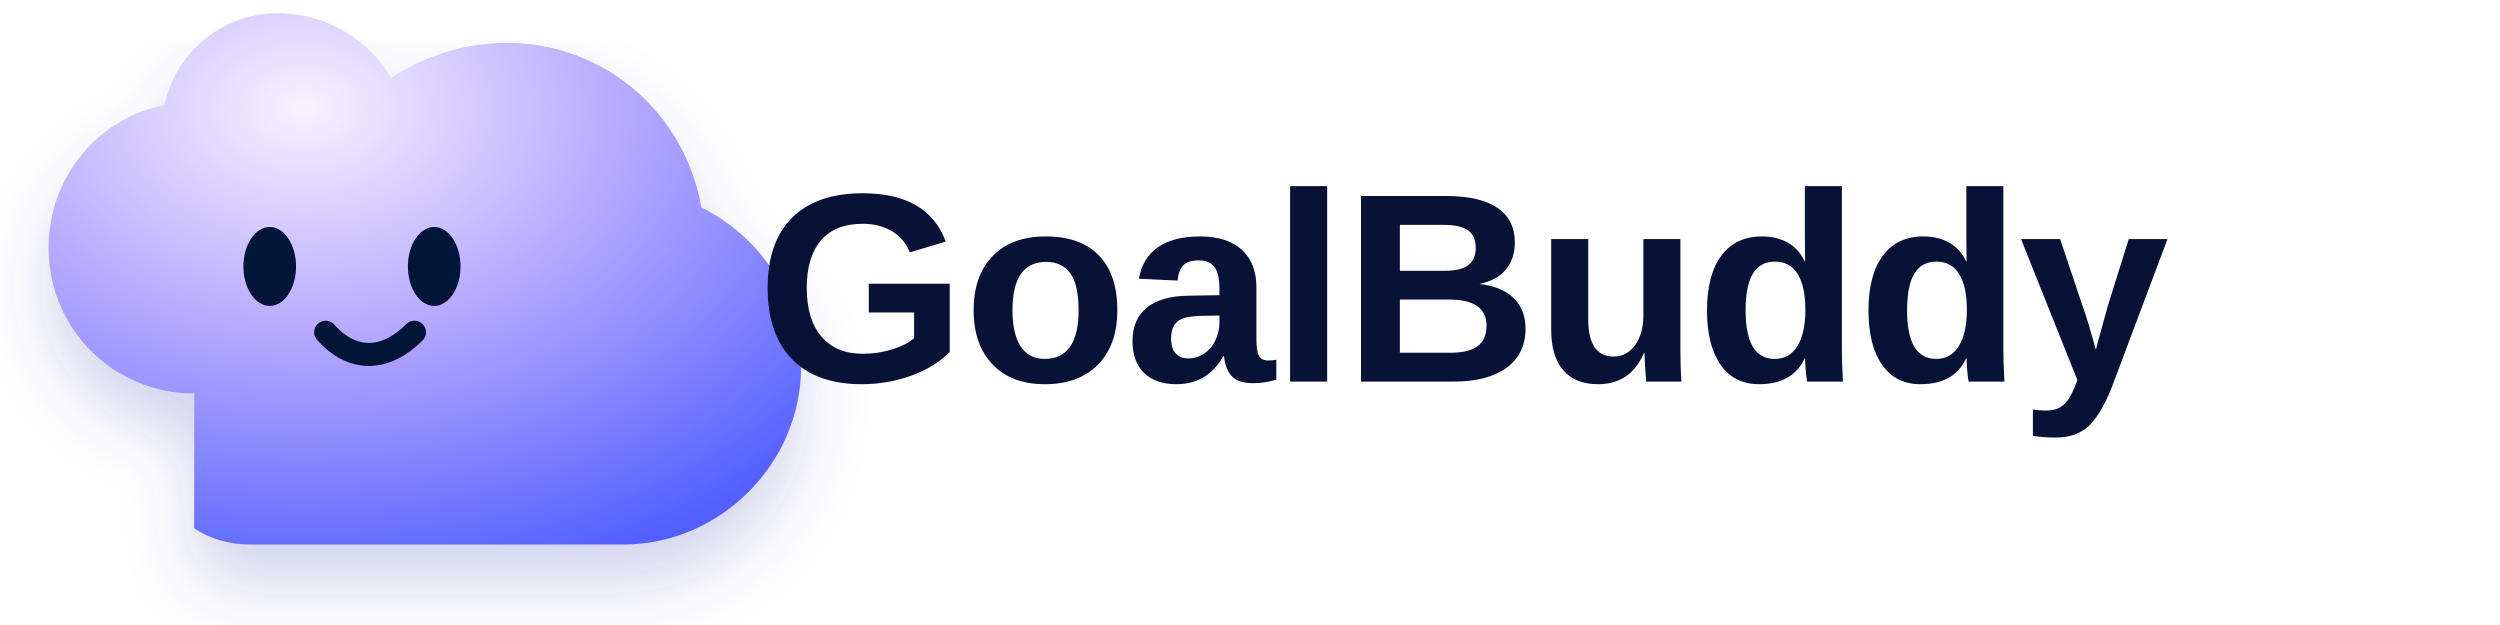
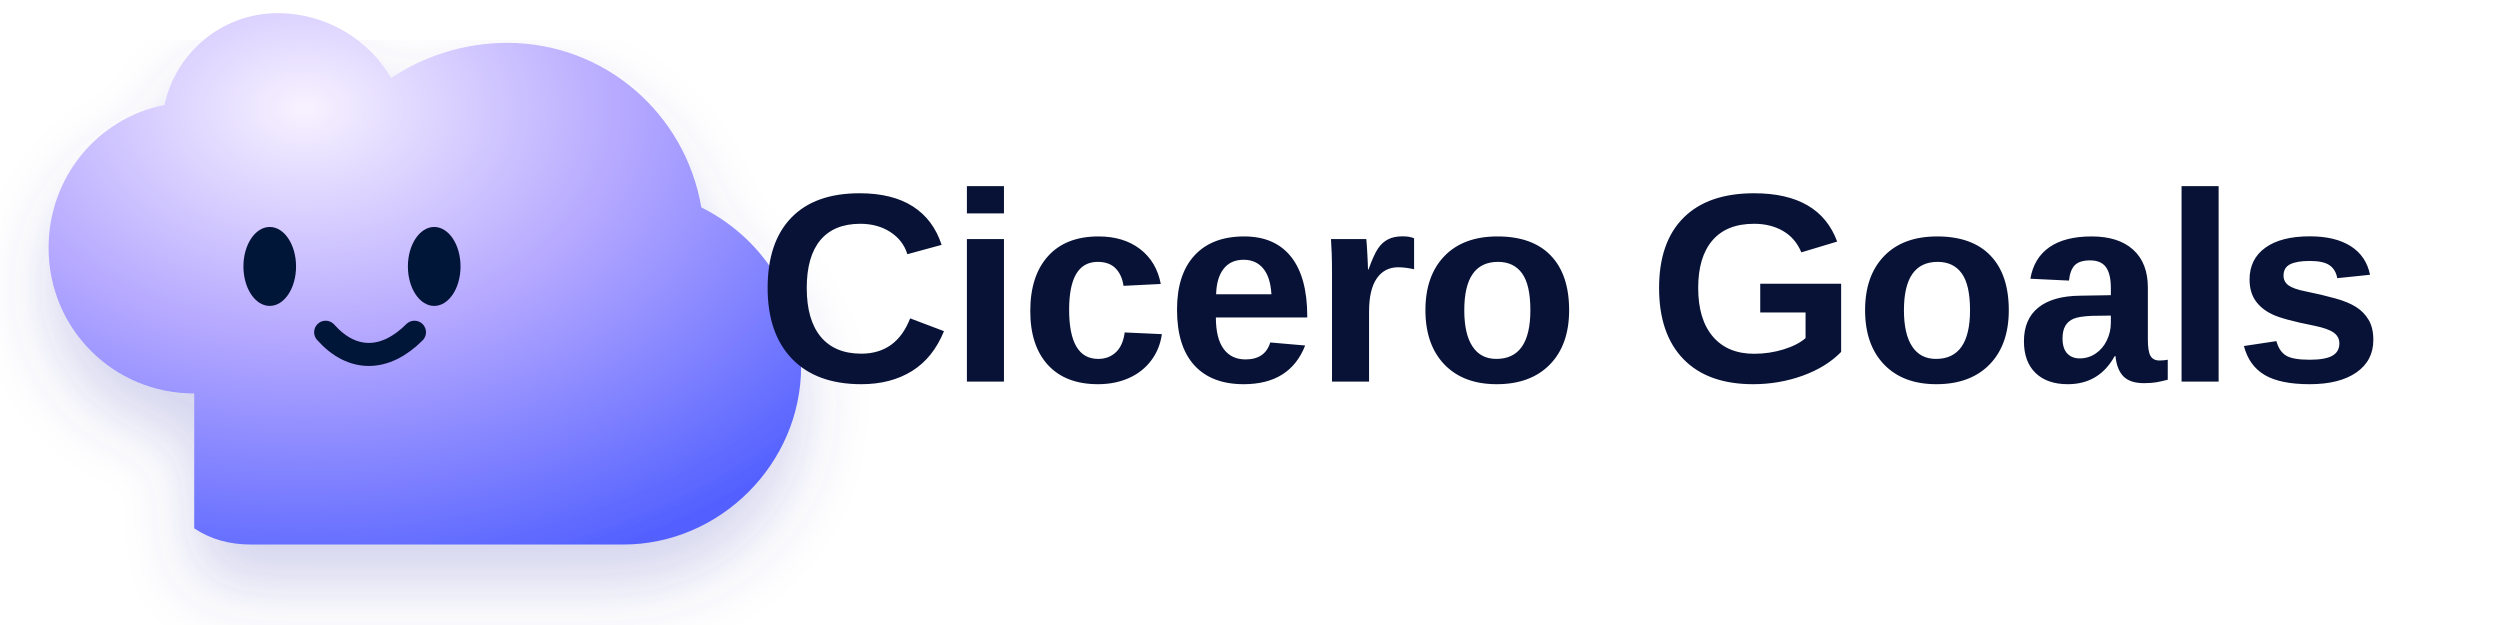
<svg xmlns="http://www.w3.org/2000/svg" viewBox="0 0 760 190" role="img" aria-labelledby="title desc">
  <defs>
    <radialGradient id="logoMarkGrad" cx="34%" cy="18%" r="92%">
      <stop offset="0" stop-color="#f8f2ff" />
      <stop offset="0.46" stop-color="#b6a9ff" />
      <stop offset="1" stop-color="#5361ff" />
    </radialGradient>
    <filter id="logoShadow" x="-20%" y="-25%" width="140%" height="160%">
      <feDropShadow dx="0" dy="12" stdDeviation="10" flood-color="#4d48b8" flood-opacity=".24" />
    </filter>
  </defs>
  <g filter="url(#logoShadow)">
    <path d="M72 141c-30 0-54-24-54-54 0-26 18-48 43-53C65 15 82 0 103 0c18 0 34 10 42 24 12-8 27-13 43-13 36 0 66 26 72 61 22 11 37 33 37 59 0 36-30 66-66 66H93c-8 0-15-2-21-6z" transform="translate(0 4) scale(.82)" fill="url(#logoMarkGrad)" />
    <ellipse cx="82" cy="81" rx="8" ry="12" fill="#061238" />
    <ellipse cx="132" cy="81" rx="8" ry="12" fill="#061238" />
    <path d="M99 101c8 9 18 9 27 0" fill="none" stroke="#061238" stroke-width="7" stroke-linecap="round" />
  </g>
-   <text x="230" y="116" fill="#071236" font-family="Geist, Avenir Next, Arial, sans-serif" font-size="82" font-weight="800" letter-spacing="-1">GoalBuddy</text>
+   <text x="230" y="116" fill="#071236" font-family="Geist, Avenir Next, Arial, sans-serif" font-size="82" font-weight="800" letter-spacing="-1">Cicero Goals</text>
</svg>
